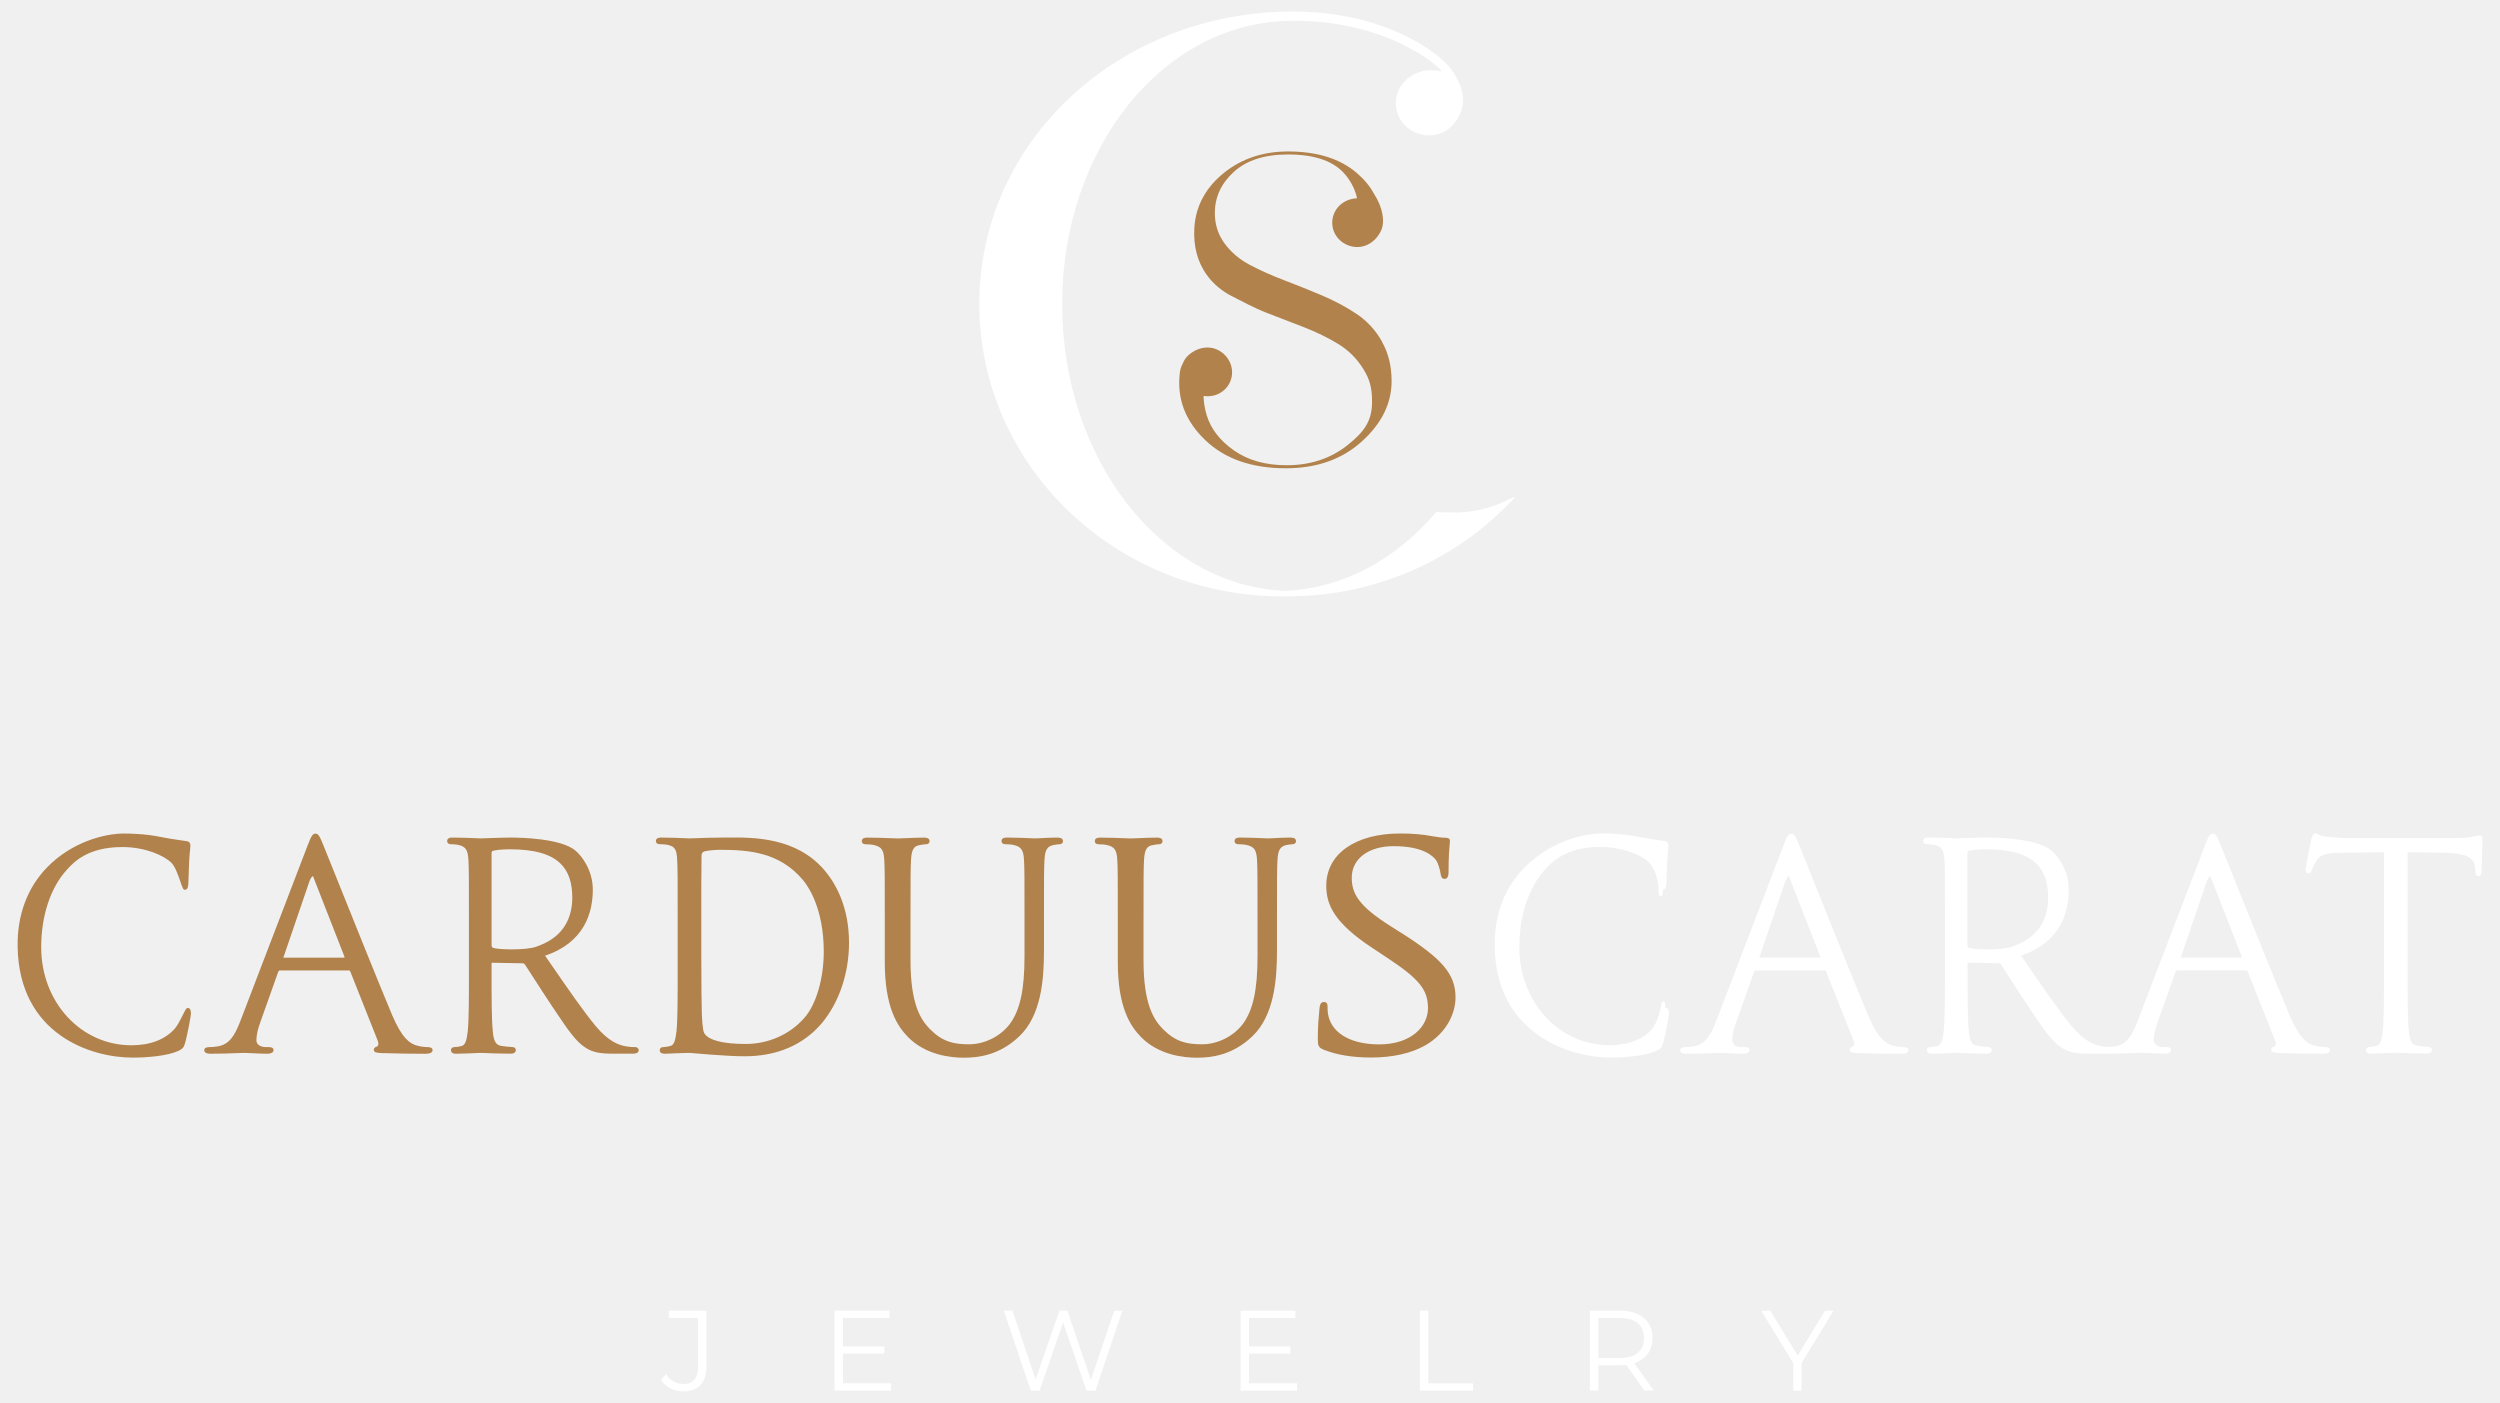
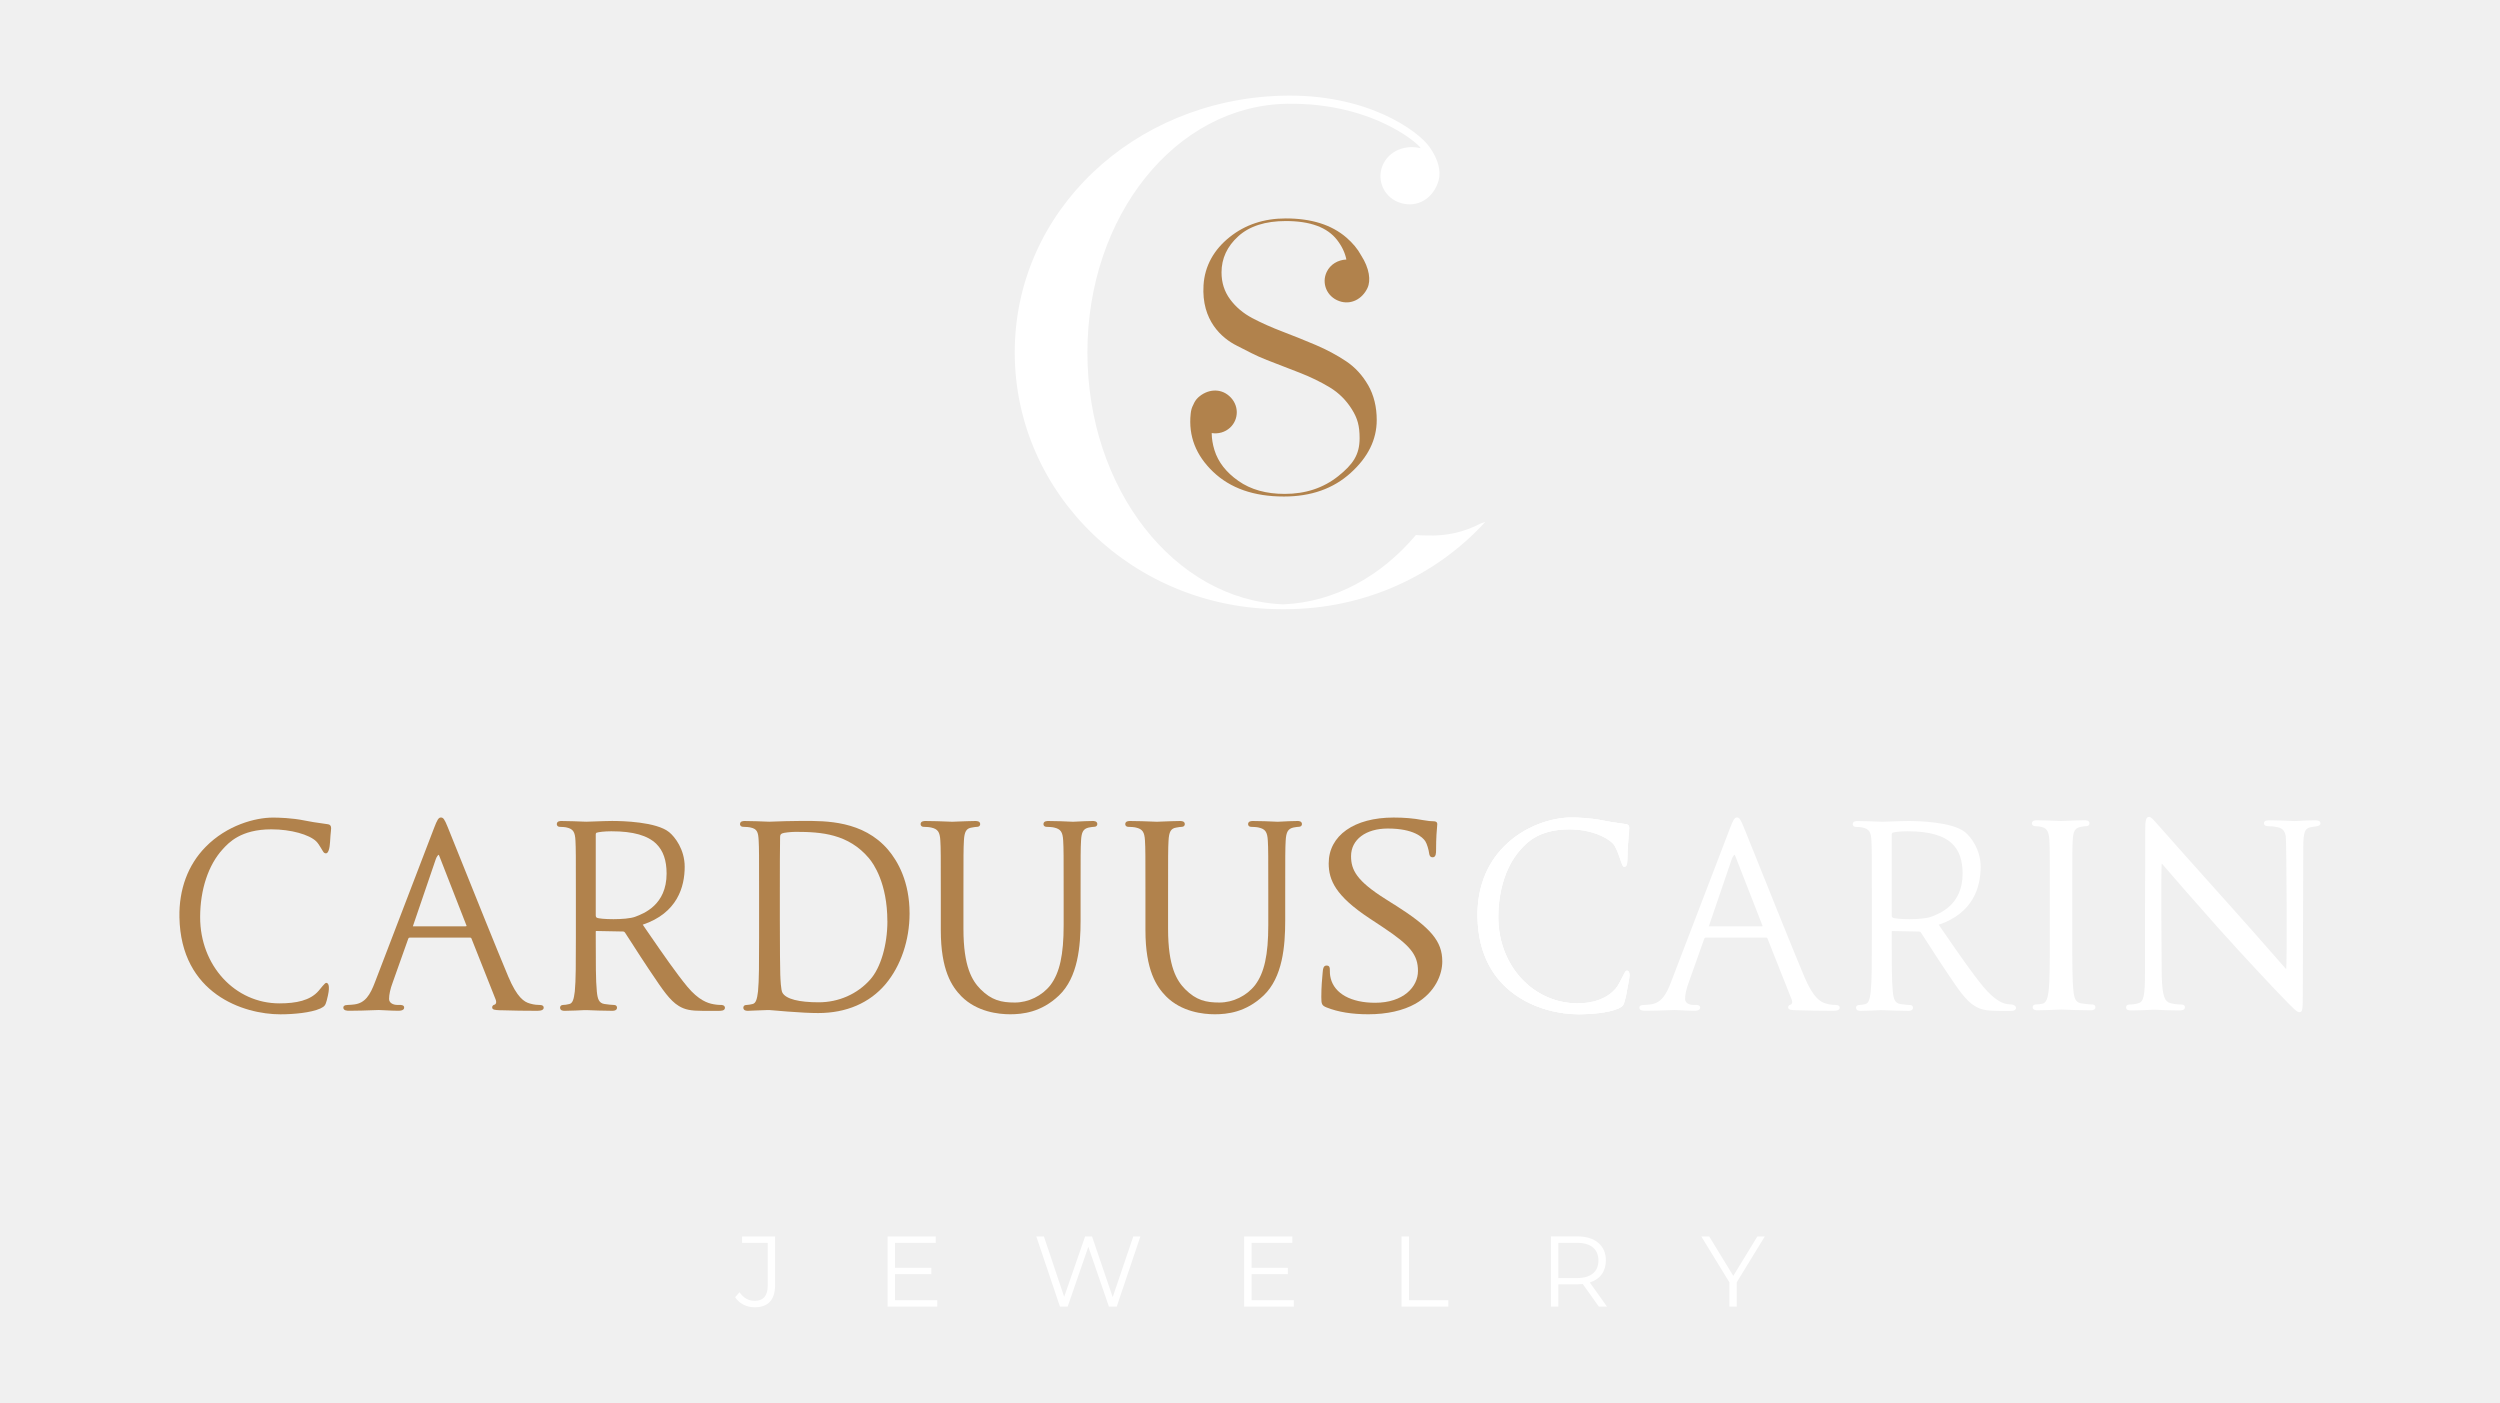
- <svg xmlns="http://www.w3.org/2000/svg" id="_Слой_1" version="1.1" viewBox="0 0 534.62 300">
+ <svg xmlns="http://www.w3.org/2000/svg" id="_Слой_1" data-name="Слой_1" version="1.1" viewBox="0 0 534.62 300">
  <defs>
    <style>
      .st0 {
        fill: #fff;
      }

      .st1 {
        fill: #b1824c;
      }
    </style>
  </defs>
  <g>
-     <path class="st1" d="M40.15,215.56c-.31,0-.48.32-1.09,1.55-.47.94-1.05,2.11-1.63,2.8-2.04,2.36-5.26,3.62-9.32,3.62-10.82,0-19.3-9.21-19.3-20.98,0-6.74,2.01-12.79,5.52-16.59,1.42-1.56,4.39-4.82,11.83-4.82,4.82,0,8.81,1.74,10.49,3.36.8.77,1.48,2.74,1.93,4.05.46,1.33.59,1.73.94,1.73.68,0,.73-.85.77-1.54.02-.39.04-.89.05-1.51.02-.82.05-1.84.11-2.99.06-1.32.15-2.1.21-2.62.04-.34.06-.57.06-.78,0-.55-.24-.87-.73-.95-.57-.09-1.1-.16-1.63-.24-1.32-.19-2.57-.37-4.01-.67-3.18-.66-6.52-.73-7.81-.73-4.33,0-11.22,1.87-16.39,7.15-4.3,4.38-6.51,10.31-6.38,17.14.35,18.65,15.62,23.63,24.59,23.63,3.19,0,7.43-.37,9.75-1.42,1.04-.52,1.2-.72,1.54-1.94.52-2,1.18-5.58,1.18-6.07,0-1.08-.46-1.19-.66-1.19h-.02Z" />
-     <path class="st1" d="M91.48,223.92c-.3,0-1.36-.03-2.39-.35-1.39-.38-3.1-1.45-5.25-6.54-2.74-6.52-8.56-21.01-12.03-29.67-1.42-3.53-2.44-6.08-2.71-6.74-.78-1.94-1.08-2.35-1.66-2.35s-.91.57-1.66,2.54l-14.37,37.5c-1.22,3.23-2.44,5.16-5.08,5.49-.49.06-1.05.12-1.48.12-.97,0-1.17.35-1.17.65,0,.77,1.01.77,1.49.77,2.01,0,4.24-.08,5.71-.14.7-.03,1.22-.04,1.44-.04.27,0,.86.03,1.54.06,1.02.05,2.3.12,3.21.12,1.24,0,1.43-.48,1.43-.77,0-.65-.78-.65-1.11-.65h-.57c-.96,0-1.99-.46-1.99-1.46,0-1.06.31-2.46.87-3.95l3.79-10.67c.12-.28.25-.31.37-.31h14.73c.18,0,.22.03.3.18l5.89,14.85c.16.4.18.75.06,1-.08.18-.21.24-.24.25-.58.14-.66.5-.66.7,0,.61.71.64,1.88.7h.3c2.9.09,5.87.14,8.83.14,1.03,0,1.55-.26,1.55-.77,0-.43-.33-.65-.98-.65h-.04ZM60.59,204.78s0-.03.02-.04l5.57-16.3c.23-.66.6-1.08.72-1.08,0,0,.05.03.11.2l6.7,17.15s-.14.08-.27.08h-12.85Z" />
-     <path class="st1" d="M135.82,223.92c-.31,0-1.04,0-2.03-.18-1.41-.25-3.6-.97-6.35-4.25-2.71-3.28-5.87-7.86-9.53-13.17l-1.35-1.95c8.43-2.83,10.21-9.21,10.21-14.1,0-4.22-2.38-7.29-3.79-8.44-3.12-2.52-11.41-2.72-13.88-2.72-1.04,0-3.05.07-4.51.12-.88.03-1.58.06-1.79.06-.07,0-.32,0-.71-.03-1.14-.05-3.52-.15-5.33-.15-.31,0-1.14,0-1.14.77,0,.37.31.65.72.65.46,0,1.35.06,1.75.17,1.5.36,1.97,1.07,2.08,3.18.11,1.92.11,3.62.11,13.03v10.63c0,5.9,0,10.55-.26,13.07-.23,1.85-.5,2.89-1.33,3.08-.58.15-1.15.23-1.53.23-.49,0-.72.33-.72.65,0,.77.83.77,1.14.77,1.36,0,3.94-.13,4.79-.17h.23c.06,0,.28,0,.63,0,1.19.05,3.68.16,5.94.16,1.03,0,1.14-.54,1.14-.77,0-.32-.22-.65-.72-.65-.45,0-1.6-.12-2.36-.24-1.33-.2-1.67-1.23-1.84-3.07-.27-2.52-.27-7.18-.27-13.07v-1.45c0-.15.03-.19.08-.2l6.58.12c.2,0,.29.05.46.24.45.66,1.17,1.78,2,3.08,1.13,1.76,2.53,3.94,3.82,5.86l.68,1.01c2.68,4,4.45,6.64,6.62,7.95,1.48.9,2.91,1.19,5.87,1.19h3.79c.63,0,1.57,0,1.57-.77,0-.35-.35-.65-.77-.65h0ZM105.12,182.42c0-.23.08-.38.23-.45.48-.16,1.86-.34,3.49-.35h.2c5.22,0,8.78,1.01,10.87,3.1,1.66,1.65,2.47,4.01,2.47,7.2,0,7.65-5.56,9.74-7.66,10.52-2.25.84-8.71.65-9.35.21-.17-.12-.25-.26-.25-.49v-19.75h0Z" />
-     <path class="st1" d="M155.67,179.11h-1.02c-2.22,0-4.54.09-5.93.14-.63.02-1.08.04-1.28.04-.07,0-.32,0-.71-.03-1.14-.05-3.52-.15-5.33-.15-.31,0-1.14,0-1.14.77,0,.15.06.65.88.65.46,0,1.35.06,1.75.17,1.53.37,1.81,1.08,1.92,3.18.11,1.92.11,3.62.11,13.03v10.63c0,5.9,0,10.55-.26,13.07-.23,1.85-.5,2.89-1.33,3.08-.48.12-.9.18-1.43.23-.76,0-.82.5-.82.65,0,.77.83.77,1.14.77.38,0,.85-.03,1.35-.05.58-.03,1.18-.07,1.76-.07,1.03-.06,1.89-.06,2.12-.06.12,0,.69.05,1.4.11.78.07,1.83.16,3.01.25,3.06.24,5.56.36,7.45.36,6.84,0,12.51-2.44,16.41-7.05,3.71-4.42,5.84-10.69,5.84-17.21,0-7.73-2.86-12.71-5.25-15.53-6.06-7.08-15.18-7.02-20.63-6.99h0ZM176.16,203.49c0,5.82-1.65,11.41-4.2,14.24-3.1,3.51-7.66,5.52-12.5,5.52s-7.93-.79-8.84-2.28c-.41-.63-.5-3.4-.54-4.45-.05-1.09-.11-6.4-.11-13.09v-7.49c0-4.56,0-10.81.05-12.86,0-.61.14-.78.5-.96.34-.19,2.22-.39,3.33-.39,6.29,0,12.85.5,17.85,6.45,1.05,1.24,4.46,6.01,4.46,15.31h0Z" />
-     <path class="st1" d="M226.11,179.11c-1.15,0-2.73.08-3.77.14-.49.03-.85.04-.98.04-.09,0-.37,0-.79-.03-1.17-.05-3.34-.15-5.21-.15-.33,0-1.19,0-1.19.77,0,.38.31.65.74.65.51,0,1.43.06,1.86.17,1.6.36,2.09,1.07,2.21,3.18.11,1.92.11,3.62.11,13.03v7.55c0,7.26-.96,11.63-3.22,14.62-2.05,2.61-5.37,4.24-8.66,4.24s-5.65-.54-8.34-3.24c-2.06-2.09-4.16-5.48-4.16-14.71v-8.45c0-9.41,0-11.1.11-13.03.12-2.17.58-2.97,1.86-3.17.66-.12.99-.18,1.37-.18.43,0,.74-.27.74-.65,0-.77-.87-.77-1.19-.77-1.1,0-2.89.07-4.2.13-.69.03-1.23.05-1.41.05-.16,0-.59-.02-1.19-.04-1.33-.05-3.55-.14-5.32-.14-.33,0-1.19,0-1.19.77,0,.38.31.65.74.65.51,0,1.43.06,1.86.17,1.6.36,2.1,1.07,2.21,3.18.11,1.92.11,3.62.11,13.03v8.82c0,9.71,2.68,13.7,5.01,16.08,3.78,3.8,9.06,4.37,11.87,4.37,3.03,0,7.56-.47,11.86-4.55,4.7-4.45,5.3-12.1,5.3-18.26v-6.46c0-9.41,0-11.1.11-13.03.11-2.12.55-2.86,1.86-3.17.66-.12.99-.18,1.36-.18.43,0,.74-.27.74-.65,0-.77-.87-.77-1.19-.77h-.02Z" />
-     <path class="st1" d="M275.94,179.11c-1.15,0-2.73.08-3.77.14-.49.03-.85.04-.98.04-.09,0-.37,0-.79-.03-1.17-.05-3.34-.15-5.21-.15-.33,0-1.19,0-1.19.77,0,.38.31.65.74.65.51,0,1.43.06,1.86.17,1.6.36,2.09,1.07,2.21,3.18.11,1.92.11,3.62.11,13.03v7.55c0,7.26-.96,11.63-3.22,14.62-2.05,2.61-5.37,4.24-8.66,4.24s-5.65-.54-8.34-3.24c-2.06-2.09-4.16-5.48-4.16-14.71v-8.45c0-9.41,0-11.1.11-13.03.12-2.17.58-2.97,1.86-3.17.66-.12.99-.18,1.36-.18.43,0,.74-.27.74-.65,0-.77-.87-.77-1.19-.77-1.1,0-2.89.07-4.19.13-.69.03-1.23.05-1.41.05-.16,0-.59-.02-1.19-.04-1.33-.05-3.55-.14-5.32-.14-.33,0-1.19,0-1.19.77,0,.38.31.65.74.65.51,0,1.43.06,1.86.17,1.6.36,2.1,1.07,2.21,3.18.11,1.92.11,3.62.11,13.03v8.82c0,9.71,2.68,13.7,5.01,16.08,3.78,3.8,9.06,4.37,11.87,4.37,3.03,0,7.56-.47,11.86-4.55,4.7-4.45,5.3-12.1,5.3-18.26v-6.46c0-9.41,0-11.1.11-13.03.11-2.1.57-2.87,1.86-3.17.66-.12.99-.18,1.36-.18.43,0,.74-.27.74-.65,0-.77-.87-.77-1.19-.77h-.02Z" />
-     <path class="st1" d="M299.59,199.46l-2.1-1.33c-7.08-4.45-8.42-7.11-8.42-10.46,0-4.02,3.59-6.72,8.94-6.72,6.36,0,8.51,2.15,9.14,3.07.41.6.85,2.18.93,2.9.07.43.16,1.03.88,1.03.81,0,.81-1.13.81-1.68,0-3.22.18-5.13.26-5.95.02-.24.04-.39.04-.46,0-.71-.7-.71-1.04-.71-.54,0-1.09-.05-2.57-.3-2.15-.42-4.38-.61-7.03-.61-9.61,0-15.81,4.38-15.81,11.16,0,4.09,1.68,7.93,9.88,13.34l3.37,2.23c6.67,4.43,8.5,6.72,8.5,10.63s-3.58,7.74-10.44,7.74c-5.84,0-9.88-2.22-10.82-5.95-.22-.81-.22-1.62-.22-2.16,0-.46-.06-.95-.81-.95s-.84.83-.89,1.23c-.01.19-.04.43-.07.72-.12,1.22-.31,3.26-.31,5.71,0,1.7.1,2.08,1.31,2.56h0c2.83,1.11,6.15,1.65,10.15,1.65,4.5,0,8.47-.89,11.47-2.57,4.81-2.75,6.52-7.11,6.52-10.27,0-4.95-2.73-8.19-11.68-13.87v.02Z" />
+     <path class="st0" d="M158.99,279c-.73-.37-1.32-.9-1.78-1.59l.94-1.07c.83,1.23,1.91,1.84,3.24,1.84,1.86,0,2.79-1.1,2.79-3.3v-9.09h-5.49v-1.37h7.06v10.4c0,1.57-.37,2.76-1.1,3.55-.74.79-1.83,1.19-3.27,1.19-.86,0-1.65-.19-2.38-.56Z" />
+     <path class="st0" d="M200.43,278.05v1.37h-10.62v-15.01h10.3v1.37h-8.71v5.34h7.76v1.35h-7.76v5.58h9.03Z" />
+     <path class="st0" d="M243.87,264.41l-5.06,15.01h-1.67l-4.4-12.8-4.42,12.8h-1.65l-5.06-15.01h1.63l4.33,12.91,4.48-12.91h1.48l4.42,12.98,4.4-12.98h1.52Z" />
+     <path class="st0" d="M276.68,278.05v1.37h-10.62v-15.01h10.3v1.37h-8.71v5.34h7.76v1.35h-7.76v5.58h9.03Z" />
+     <path class="st0" d="M299.72,264.41h1.59v13.64h8.41v1.37h-10v-15.01Z" />
+     <path class="st0" d="M341.91,279.42l-3.43-4.83c-.39.04-.79.06-1.2.06h-4.03v4.76h-1.59v-15.01h5.62c1.92,0,3.42.46,4.5,1.37,1.09.92,1.63,2.17,1.63,3.77,0,1.17-.3,2.16-.89,2.97-.59.81-1.44,1.39-2.54,1.75l3.67,5.15h-1.74ZM340.64,272.33c.79-.66,1.18-1.58,1.18-2.77s-.39-2.15-1.18-2.8c-.79-.65-1.92-.98-3.41-.98h-3.99v7.53h3.99c1.49,0,2.62-.33,3.41-.99Z" />
+     <path class="st0" d="M371.4,274.23v5.19h-1.57v-5.19l-6.01-9.82h1.69l5.15,8.43,5.15-8.43h1.59l-6.01,9.82Z" />
  </g>
  <g>
-     <path class="st0" d="M143.37,296.9c-.83-.42-1.51-1.03-2.03-1.81l1.07-1.22c.94,1.4,2.17,2.1,3.69,2.1,2.12,0,3.18-1.25,3.18-3.76v-10.36h-6.25v-1.56h8.04v11.85c0,1.79-.42,3.14-1.26,4.04s-2.08,1.36-3.73,1.36c-.98,0-1.88-.21-2.71-.64Z" />
-     <path class="st0" d="M190.56,295.82v1.56h-12.09v-17.1h11.72v1.56h-9.92v6.08h8.84v1.54h-8.84v6.35h10.29Z" />
-     <path class="st0" d="M240.02,280.29l-5.76,17.1h-1.91l-5.01-14.58-5.03,14.58h-1.88l-5.76-17.1h1.86l4.93,14.7,5.1-14.7h1.69l5.03,14.78,5.01-14.78h1.73Z" />
-     <path class="st0" d="M277.39,295.82v1.56h-12.09v-17.1h11.72v1.56h-9.92v6.08h8.84v1.54h-8.84v6.35h10.29Z" />
-     <path class="st0" d="M303.63,280.29h1.81v15.53h9.57v1.56h-11.38v-17.1h0Z" />
-     <path class="st0" d="M351.67,297.39l-3.91-5.5c-.44.05-.9.07-1.37.07h-4.59v5.42h-1.81v-17.1h6.4c2.18,0,3.89.52,5.13,1.56s1.86,2.48,1.86,4.3c0,1.34-.34,2.46-1.01,3.38-.68.92-1.64,1.58-2.89,1.99l4.18,5.86h-1.98v.02ZM350.23,289.3c.9-.75,1.34-1.8,1.34-3.15s-.45-2.45-1.34-3.19c-.9-.74-2.19-1.11-3.88-1.11h-4.54v8.57h4.54c1.69,0,2.99-.37,3.88-1.12h0Z" />
-     <path class="st0" d="M385.26,291.48v5.91h-1.78v-5.91l-6.84-11.19h1.93l5.86,9.6,5.86-9.6h1.81l-6.84,11.19h0Z" />
+     <path class="st1" d="M292.59,82.4c-1.22-2.14-2.81-3.87-4.76-5.17-1.95-1.3-4.11-2.45-6.47-3.46-2.36-1-4.72-1.95-7.08-2.85-2.36-.9-4.52-1.86-6.47-2.89-1.95-1.03-3.54-2.37-4.76-4.03-1.22-1.65-1.83-3.57-1.83-5.74,0-2.98,1.19-5.56,3.58-7.73,2.39-2.17,5.78-3.26,10.17-3.26,5.21,0,8.86,1.34,10.95,4.03,1.04,1.34,1.71,2.74,2,4.2-1.81.07-3.45,1.04-4.22,2.68-1.12,2.37,0,5.27,2.72,6.22,2.47.86,4.9-.44,6.01-2.81.76-1.6.42-4.23-1.35-6.97-.73-1.36-1.79-2.64-3.18-3.84-3.15-2.71-7.46-4.07-12.94-4.07-4.67,0-8.67,1.33-12,3.99-3.34,2.66-5.34,6.15-5.59,10.32-.46,7.51,3.92,11.31,7.14,12.91,2,1,4.06,2.16,6.39,3.05l7.04,2.73c2.36.92,4.5,1.97,6.43,3.13,1.93,1.17,3.5,2.73,4.72,4.68,1.22,1.95,1.66,3.55,1.66,6.2,0,3.53-1.42,5.59-4.59,8.12-3.17,2.52-6.99,3.78-11.43,3.78-3.96,0-7.26-.92-9.89-2.77-2.63-1.84-4.34-4.04-5.13-6.59-.38-1.23-.58-2.45-.59-3.65,1.41.22,2.84-.16,3.92-1.15,1.93-1.78,1.98-4.89-.19-6.79-1.96-1.73-4.7-1.43-6.63.34-.43.39-.79.94-1.06,1.6-.29.52-.47,1.15-.54,1.91-.49,4.72,1.11,8.84,4.8,12.37,3.69,3.53,8.73,5.29,15.14,5.29,5.81,0,10.57-1.68,14.28-5.05,3.72-3.36,5.57-7.13,5.57-11.31,0-2.82-.61-5.3-1.83-7.45Z" />
+     <path class="st0" d="M316.65,111.94c-3.55,1.87-7.38,2.72-11.49,2.57-.8,0-1.59-.03-2.37-.1-7.44,8.82-17.4,14.38-28.4,14.83-23.24-.95-41.85-24.7-41.85-53.87s18.84-52.82,42.75-53.18c19.24-.29,29.26,9.69,28.43,9.49-3.72-.89-7.35,1.02-8.29,4.38-.94,3.36,1.17,6.91,4.95,7.55,3.43.58,6.32-1.66,7.26-5.01.53-1.89.02-4.47-1.99-7.24-2.45-3.37-13.27-11.44-31.67-10.89-31.46.93-56.98,24.58-56.98,54.9s25.51,54.9,56.98,54.9h.84c17.06,0,32.37-7.22,42.81-18.67-.32.12-.64.24-.97.34Z" />
  </g>
  <g>
-     <path class="st1" d="M295.52,73.01c-1.39-2.44-3.2-4.4-5.42-5.88-2.22-1.48-4.68-2.8-7.37-3.94-2.69-1.14-5.38-2.22-8.06-3.24-2.69-1.02-5.14-2.12-7.37-3.29-2.22-1.17-4.03-2.7-5.42-4.59-1.39-1.88-2.09-4.06-2.09-6.53,0-3.4,1.36-6.33,4.08-8.8s6.58-3.71,11.58-3.71c5.93,0,10.09,1.53,12.46,4.59,1.19,1.53,1.95,3.12,2.28,4.78-2.06.08-3.93,1.18-4.81,3.05-1.27,2.7,0,6,3.1,7.08,2.81.98,5.58-.5,6.85-3.2.86-1.82.48-4.82-1.53-7.94-.84-1.55-2.04-3.01-3.62-4.37-3.58-3.09-8.49-4.63-14.73-4.63-5.31,0-9.87,1.51-13.67,4.54-3.8,3.03-6.08,7.01-6.37,11.76-.52,8.56,4.47,12.88,8.13,14.7,2.28,1.14,4.62,2.46,7.27,3.48l8.02,3.1c2.69,1.05,5.13,2.24,7.32,3.57s3.98,3.1,5.37,5.33c1.39,2.22,1.89,4.04,1.89,7.07,0,4.02-1.61,6.37-5.23,9.24-3.61,2.87-7.95,4.31-13.02,4.31-4.51,0-8.26-1.05-11.26-3.15s-4.94-4.6-5.84-7.51c-.43-1.4-.65-2.79-.68-4.16,1.61.25,3.24-.18,4.46-1.31,2.19-2.02,2.25-5.56-.21-7.73-2.24-1.97-5.36-1.63-7.55.39-.49.45-.9,1.07-1.2,1.83-.33.59-.54,1.31-.61,2.18-.56,5.37,1.27,10.07,5.47,14.09,4.2,4.02,9.95,6.02,17.24,6.02,6.61,0,12.03-1.92,16.26-5.75s6.35-8.12,6.35-12.88c0-3.21-.69-6.04-2.09-8.48l.02-.02Z" />
-     <path class="st0" d="M322.92,106.66c-4.05,2.13-8.41,3.1-13.08,2.92-.91,0-1.81-.04-2.7-.11-8.47,10.04-19.81,16.37-32.34,16.88-26.47-1.08-47.66-28.13-47.66-61.34s21.46-60.15,48.68-60.56c21.91-.33,33.32,11.04,32.38,10.81-4.24-1.02-8.37,1.17-9.44,4.99s1.33,7.87,5.63,8.6c3.9.67,7.2-1.89,8.27-5.71.6-2.15.02-5.09-2.27-8.25-2.79-3.84-15.11-13.02-36.07-12.4-35.82,1.06-64.89,27.99-64.89,62.52s29.05,62.52,64.89,62.52h.96c19.43,0,36.86-8.23,48.75-21.26-.37.14-.73.27-1.11.39Z" />
-   </g>
-   <g>
-     <path class="st0" d="M530.32,178.62c-.13,0-.29.04-.53.1-.25.06-.58.14-1.03.21-.92.2-2.18.3-3.73.3h-23.39c-.65,0-2.7-.13-4.2-.3-.87-.07-1.38-.33-1.75-.51-.24-.12-.43-.21-.63-.21-.39,0-.56.51-.79,1.28l-.03.1c-.06.27-1.18,5.68-1.18,6.34,0,.77.42.83.55.83.48,0,.68-.4.81-.79.16-.42.31-.82.89-1.82.78-1.33,1.95-1.73,5.21-1.79,1.31-.03,3.05-.05,4.79-.06,1.62,0,3.23-.03,4.5-.05v25.25c0,5.9,0,10.55-.26,13.07-.23,1.85-.5,2.89-1.33,3.08-.58.15-1.16.23-1.53.23-.49,0-.72.33-.72.65,0,.77.83.77,1.14.77,1.14,0,3.15-.09,4.35-.14.47-.02.81-.04.88-.04.06,0,.28,0,.63.02,1.19.05,3.68.16,5.94.16,1.03,0,1.14-.54,1.14-.77,0-.32-.22-.65-.72-.65-.45,0-1.6-.12-2.36-.24-1.33-.2-1.67-1.23-1.84-3.07-.27-2.52-.27-7.18-.27-13.07v-25.25c1.09.03,2.5.04,3.92.05,1.54.02,3.08.03,4.2.06,5.32.12,6.16,1.62,6.29,3.03,0,.13.01.25.03.37.01.09.02.19.02.31.04.61.08,1.3.71,1.3.16,0,.66-.08.66-1.07,0-.25.02-.99.05-1.92.05-1.51.11-3.59.11-4.72,0-.38,0-1.01-.56-1.01l.03-.03Z" />
-     <path class="st0" d="M356.25,215.56c-.06,0-.11.02-.17.04.03-.3.05-.51.05-.58,0-.48-.11-.91-.37-.91-.32,0-.43.24-.53.91-.16,1.09-.85,3.74-1.98,5.07-.47.55-1.02,1.03-1.61,1.45-1.94,1.29-4.46,1.97-7.44,1.97-10.82,0-19.3-9.21-19.3-20.98,0-6.74,2.01-12.79,5.52-16.59,1.42-1.56,4.39-4.82,11.83-4.82,4.13,0,7.64,1.28,9.62,2.66.21.16.41.33.58.49,1.39,1.33,2.24,3.8,2.24,6.16,0,.85.05,1.27.43,1.27.32,0,.43-.36.48-1.27v-.17c.68,0,.73-.85.77-1.54.02-.39.04-.89.05-1.51.02-.82.05-1.84.11-2.99.06-1.32.15-2.1.21-2.62.04-.34.06-.57.06-.78,0-.55-.24-.87-.73-.95-.57-.09-1.1-.16-1.63-.24-1.32-.19-2.57-.37-4.01-.67-3.18-.66-6.52-.73-7.81-.73-3.61,0-9,1.31-13.7,4.81-5.22,3.75-9.45,10.01-9.28,19.48.16,8.53,3.48,14.1,7.81,17.66,5.21,4.46,12.05,5.97,16.99,5.97,3.19,0,7.43-.37,9.75-1.42,1.04-.52,1.2-.72,1.54-1.94.52-2,1.18-5.58,1.18-6.07,0-1.08-.46-1.19-.66-1.19v.03Z" />
-     <path class="st0" d="M407.09,223.92c-.3,0-1.36-.03-2.39-.35-1.39-.38-3.1-1.45-5.25-6.54-2.75-6.54-8.58-21.06-12.06-29.74-1.4-3.49-2.41-6.01-2.68-6.67-.78-1.94-1.08-2.35-1.66-2.35s-.91.57-1.66,2.54l-14.37,37.5c-1.22,3.23-2.44,5.16-5.08,5.49-.49.06-1.05.12-1.48.12-.97,0-1.17.35-1.17.65,0,.77,1.01.77,1.49.77,2.01,0,4.24-.08,5.71-.14.7-.03,1.22-.04,1.44-.04.27,0,.86.03,1.54.06,1.02.05,2.3.12,3.21.12,1.24,0,1.43-.48,1.43-.77,0-.65-.78-.65-1.11-.65h-.57c-.96,0-1.99-.46-1.99-1.46,0-1.06.31-2.46.87-3.95l3.79-10.67c.12-.28.25-.31.37-.31h14.73c.18,0,.22.03.3.18l5.89,14.85c.16.4.18.75.06,1-.08.18-.21.24-.24.25-.58.14-.66.5-.66.7,0,.61.71.64,1.88.7h.3c2.9.09,5.87.14,8.83.14,1.03,0,1.55-.26,1.55-.77,0-.43-.33-.65-.98-.65h-.04ZM389.31,204.7s-.14.08-.27.08h-12.83s0-.03.02-.04l5.57-16.3c.23-.66.6-1.08.72-1.08,0,0,.05.03.11.2l6.7,17.15h-.02Z" />
-     <path class="st0" d="M497.22,223.92c-.3,0-1.36-.03-2.39-.35-1.39-.38-3.1-1.45-5.25-6.54-2.75-6.54-8.58-21.06-12.06-29.74-1.4-3.49-2.41-6.01-2.68-6.67-.78-1.94-1.08-2.35-1.66-2.35s-.91.57-1.66,2.54l-14.37,37.5c-1.22,3.23-2.44,5.16-5.08,5.49-.37.04-.78.09-1.15.11-.38-.02-.89-.06-1.5-.17-1.41-.25-3.6-.97-6.35-4.25-2.71-3.28-5.87-7.85-9.52-13.16l-1.36-1.97c8.43-2.83,10.21-9.21,10.21-14.1,0-4.22-2.38-7.29-3.79-8.44-3.12-2.52-11.41-2.72-13.88-2.72-1.04,0-3.05.07-4.51.12-.88.03-1.58.06-1.79.06-.07,0-.32,0-.7-.03-1.14-.05-3.52-.15-5.33-.15-.31,0-1.14,0-1.14.77,0,.37.31.65.72.65.46,0,1.35.06,1.75.17,1.5.36,1.97,1.07,2.08,3.18.11,1.92.11,3.62.11,13.03v10.63c0,5.9,0,10.55-.27,13.07-.23,1.85-.5,2.89-1.33,3.08-.58.15-1.15.23-1.53.23-.49,0-.72.33-.72.65,0,.77.83.77,1.14.77,1.36,0,3.95-.13,4.8-.17h.23c.06,0,.29,0,.63,0,1.19.05,3.68.16,5.94.16,1.03,0,1.14-.54,1.14-.77,0-.32-.22-.65-.72-.65-.45,0-1.6-.12-2.36-.24-1.33-.2-1.67-1.23-1.84-3.07-.26-2.52-.26-7.18-.26-13.07v-1.45c0-.15.03-.19.08-.2l6.58.12c.2,0,.29.05.46.24.45.66,1.17,1.78,2,3.08,1.13,1.76,2.53,3.94,3.82,5.86l.68,1.01c2.68,4,4.45,6.64,6.62,7.95,1.48.9,2.9,1.19,5.87,1.19h4.04c2.01,0,4.24-.08,5.71-.14.7-.03,1.22-.04,1.44-.04.27,0,.86.03,1.54.06,1.02.05,2.3.12,3.21.12,1.24,0,1.43-.48,1.43-.77,0-.65-.78-.65-1.11-.65h-.57c-.96,0-1.99-.46-1.99-1.46,0-1.06.31-2.46.87-3.95l3.79-10.67c.12-.28.25-.31.37-.31h14.73c.18,0,.22.03.3.18l5.89,14.85c.16.4.18.75.06,1-.09.18-.21.24-.24.25-.58.14-.66.5-.66.7,0,.61.71.64,1.88.7h.3c2.9.09,5.87.14,8.83.14,1.03,0,1.55-.26,1.55-.77,0-.43-.33-.65-.98-.65h-.05ZM479.44,204.7s-.14.08-.27.08h-12.83s0-.03.02-.04l5.57-16.3c.23-.66.6-1.08.72-1.08,0,0,.05.03.11.2l6.7,17.15h-.02ZM420.73,182.42c0-.23.08-.38.23-.45.48-.16,1.86-.34,3.49-.35h.2c5.22,0,8.78,1.01,10.87,3.1,1.66,1.65,2.47,4.01,2.47,7.2,0,7.66-5.56,9.74-7.66,10.52-2.25.84-8.7.65-9.35.21-.17-.12-.25-.26-.25-.49v-19.75h0Z" />
+     <g>
+       <path class="st1" d="M69.75,210.18c-.27,0-1.1,1.1-1.62,1.71-1.79,2.08-4.82,2.68-8.38,2.68-9.5,0-16.95-8.09-16.95-18.42,0-5.92,1.77-11.23,4.85-14.57,1.25-1.37,3.85-4.23,10.38-4.23,4.23,0,8.11,1.14,9.58,2.56.7.67,1.43,2.25,1.68,2.43,1,.71,1.23-1.25,1.29-2.26.06-1.16.13-1.85.18-2.3.03-.3.05-.5.05-.68,0-.48-.21-.76-.64-.83-.5-.08-.97-.14-1.43-.21-1.16-.16-2.26-.32-3.53-.58-2.79-.58-5.72-.64-6.85-.64-3.8,0-9.85,1.64-14.39,6.27-3.78,3.85-5.71,9.05-5.6,15.05.31,16.38,13.72,20.75,21.59,20.75,2.8,0,6.52-.33,8.56-1.25.91-.46,1.05-.63,1.35-1.7.46-1.76.46-2.3.46-2.73,0-.95-.41-1.05-.58-1.05Z" />
+       <path class="st1" d="M115.41,214.91c-.26,0-1.2-.02-2.1-.31-1.22-.33-2.72-1.27-4.61-5.74-2.41-5.73-7.52-18.45-10.57-26.05-1.24-3.1-2.14-5.34-2.38-5.92-.69-1.7-.95-2.07-1.46-2.07s-.8.5-1.46,2.23l-12.62,32.93c-1.07,2.84-2.14,4.53-4.46,4.82-.43.05-.93.1-1.3.1-.85,0-1.03.31-1.03.57,0,.68.88.68,1.31.68,1.77,0,3.72-.07,5.01-.12.61-.02,1.07-.04,1.27-.04.24,0,.76.03,1.35.06.9.05,2.02.1,2.82.1,1.09,0,1.25-.42,1.25-.68,0-.57-.68-.57-.98-.57h-.5c-.84,0-1.75-.4-1.75-1.28,0-.93.27-2.16.76-3.47l3.33-9.37c.1-.25.22-.27.32-.27h12.93c.16,0,.19.03.27.16l5.17,13.04c.14.35.16.66.06.88-.07.16-.19.21-.21.22-.51.12-.58.44-.58.62,0,.53.62.56,1.65.61h.26c2.55.08,5.15.12,7.75.12.91,0,1.36-.23,1.36-.68,0-.38-.29-.57-.86-.57ZM88.29,198.1s0-.02.01-.04l4.89-14.32c.2-.58.53-.95.63-.95,0,0,.04.03.09.17l5.88,15.06s-.12.07-.24.07h-11.27Z" />
+       <path class="st1" d="M154.35,214.91c-.27,0-.92,0-1.78-.16-1.24-.22-3.16-.85-5.57-3.73-2.38-2.88-5.16-6.9-8.37-11.56l-1.18-1.72c7.4-2.49,8.97-8.09,8.97-12.38,0-3.71-2.09-6.4-3.33-7.41-2.74-2.22-10.02-2.39-12.18-2.39-.92,0-2.68.06-3.96.11-.77.03-1.38.05-1.58.05-.06,0-.28,0-.62-.02-1-.04-3.09-.13-4.68-.13-.27,0-1,0-1,.68,0,.33.27.57.63.57.41,0,1.19.05,1.54.15,1.32.32,1.73.94,1.82,2.79.09,1.69.09,3.18.09,11.44v9.33c0,5.18,0,9.27-.23,11.48-.2,1.63-.44,2.54-1.17,2.7-.51.13-1.01.2-1.35.2-.43,0-.63.29-.63.57,0,.68.73.68,1,.68,1.2,0,3.46-.11,4.21-.15h.2c.05,0,.25,0,.55.01,1.05.04,3.23.14,5.22.14.91,0,1-.47,1-.68,0-.28-.19-.57-.63-.57-.4,0-1.41-.1-2.07-.21-1.17-.18-1.47-1.08-1.62-2.69-.23-2.21-.23-6.3-.23-11.48v-1.27c0-.13.03-.16.07-.17l5.77.11c.17,0,.25.04.4.21.4.58,1.03,1.56,1.75,2.7.99,1.54,2.22,3.46,3.36,5.15l.6.89c2.35,3.51,3.91,5.83,5.82,6.98,1.3.79,2.55,1.04,5.15,1.04h3.33c.55,0,1.38,0,1.38-.68,0-.31-.31-.57-.67-.57ZM127.39,178.47c0-.2.07-.34.2-.4.42-.14,1.64-.3,3.06-.3.06,0,.12,0,.18,0,4.58,0,7.71.89,9.55,2.72,1.46,1.45,2.17,3.52,2.17,6.32,0,6.72-4.89,8.55-6.72,9.24-1.98.74-7.64.57-8.21.19-.15-.1-.22-.23-.22-.43v-17.34Z" />
+       <path class="st1" d="M171.77,175.56c-.31,0-.61,0-.89,0-1.95,0-3.99.08-5.21.12-.55.02-.95.04-1.12.04-.06,0-.28,0-.62-.02-1-.04-3.09-.13-4.68-.13-.27,0-1,0-1,.68,0,.13.06.57.77.57.41,0,1.19.05,1.54.15,1.34.32,1.59.95,1.68,2.79.09,1.69.09,3.18.09,11.44v9.33c0,5.18,0,9.27-.23,11.48-.2,1.63-.44,2.54-1.17,2.7-.42.11-.79.16-1.25.2-.67,0-.72.44-.72.57,0,.68.73.68,1,.68.33,0,.74-.02,1.19-.05.51-.03,1.04-.06,1.55-.06.91-.05,1.66-.05,1.86-.05.11,0,.6.04,1.23.1.69.06,1.61.14,2.64.22,2.69.21,4.89.32,6.54.32,6,0,10.99-2.14,14.41-6.19,3.26-3.88,5.13-9.39,5.13-15.12,0-6.79-2.51-11.16-4.61-13.63-5.32-6.21-13.33-6.17-18.11-6.14ZM189.77,196.98c0,5.11-1.45,10.02-3.69,12.51-2.73,3.08-6.73,4.85-10.98,4.85s-6.97-.69-7.76-2.01c-.36-.55-.44-2.99-.48-3.9-.04-.96-.09-5.62-.09-11.49v-6.58c0-4,0-9.49.05-11.29,0-.54.12-.68.43-.84.3-.17,1.95-.34,2.92-.34,5.52,0,11.28.44,15.67,5.66.92,1.09,3.92,5.28,3.92,13.44Z" />
+       <path class="st1" d="M233.63,175.57c-1.01,0-2.4.07-3.31.12-.43.02-.75.04-.86.04-.08,0-.33-.01-.69-.03-1.02-.05-2.93-.13-4.58-.13-.29,0-1.05,0-1.05.68,0,.33.27.57.65.57.44,0,1.26.05,1.63.15,1.4.32,1.84.94,1.94,2.79.1,1.69.1,3.18.1,11.44v6.63c0,6.38-.85,10.21-2.83,12.84-1.8,2.3-4.72,3.72-7.61,3.72s-4.97-.48-7.33-2.84c-1.81-1.84-3.66-4.81-3.66-12.92v-7.42c0-8.26,0-9.75.1-11.44.1-1.91.51-2.61,1.63-2.79.58-.1.87-.16,1.2-.16.38,0,.65-.24.65-.57,0-.68-.76-.68-1.05-.68-.97,0-2.54.07-3.68.11-.61.03-1.08.05-1.24.05-.14,0-.52-.02-1.05-.04-1.17-.05-3.12-.12-4.67-.12-.29,0-1.05,0-1.05.68,0,.33.27.57.65.57.45,0,1.26.05,1.63.15,1.4.32,1.84.94,1.94,2.79.1,1.69.1,3.18.1,11.44v7.74c0,8.53,2.35,12.03,4.4,14.12,3.32,3.34,7.95,3.84,10.42,3.84,2.66,0,6.64-.41,10.42-3.99,4.12-3.9,4.65-10.62,4.65-16.04v-5.67c0-8.26,0-9.75.1-11.44.1-1.86.48-2.51,1.63-2.79.58-.1.87-.16,1.2-.16.38,0,.65-.24.65-.57,0-.68-.76-.68-1.05-.68Z" />
+       <path class="st1" d="M277.39,175.57c-1.01,0-2.4.07-3.31.12-.43.02-.75.04-.86.04-.08,0-.33-.01-.69-.03-1.02-.05-2.93-.13-4.58-.13-.29,0-1.05,0-1.05.68,0,.33.27.57.65.57.44,0,1.26.05,1.63.15,1.4.32,1.84.94,1.94,2.79.1,1.69.1,3.18.1,11.44v6.63c0,6.38-.85,10.22-2.83,12.84-1.8,2.3-4.72,3.72-7.61,3.72s-4.97-.48-7.33-2.84c-1.81-1.84-3.66-4.81-3.66-12.92v-7.42c0-8.26,0-9.75.1-11.44.1-1.91.51-2.61,1.63-2.79.58-.1.87-.16,1.2-.16.38,0,.65-.24.65-.57,0-.68-.76-.68-1.05-.68-.97,0-2.54.07-3.68.11-.61.03-1.08.05-1.24.05-.14,0-.52-.02-1.05-.04-1.17-.05-3.12-.12-4.67-.12-.29,0-1.05,0-1.05.68,0,.33.27.57.65.57.44,0,1.26.05,1.63.15,1.4.32,1.84.94,1.94,2.79.1,1.69.1,3.18.1,11.44v7.74c0,8.53,2.35,12.03,4.4,14.12,3.32,3.34,7.95,3.84,10.42,3.84,2.66,0,6.64-.41,10.42-3.99,4.12-3.9,4.65-10.62,4.65-16.04v-5.67c0-8.26,0-9.75.1-11.44.1-1.84.5-2.52,1.63-2.79.58-.1.87-.16,1.2-.16.38,0,.65-.24.65-.57,0-.68-.76-.68-1.05-.68Z" />
+       <path class="st1" d="M298.15,193.44l-1.84-1.17c-6.22-3.91-7.39-6.24-7.39-9.19,0-3.53,3.15-5.9,7.85-5.9,5.59,0,7.47,1.89,8.02,2.7.36.53.75,1.91.82,2.55.06.38.14.9.78.9.71,0,.71-.99.71-1.47,0-2.82.16-4.5.23-5.22.02-.21.03-.34.03-.4,0-.62-.62-.62-.91-.62-.48,0-.96-.04-2.26-.26-1.89-.36-3.85-.53-6.17-.53-8.43,0-13.88,3.85-13.88,9.8,0,3.59,1.48,6.96,8.67,11.72l2.96,1.96c5.86,3.89,7.46,5.9,7.46,9.33s-3.15,6.8-9.16,6.8c-5.13,0-8.68-1.95-9.5-5.22-.19-.71-.19-1.42-.19-1.9,0-.4-.06-.84-.71-.84s-.74.72-.78,1.08c-.01.16-.03.38-.06.63-.1,1.07-.27,2.86-.27,5.01,0,1.5.09,1.83,1.15,2.25h0c2.48.98,5.4,1.45,8.92,1.45,3.96,0,7.44-.78,10.07-2.26,4.22-2.41,5.73-6.24,5.73-9.02,0-4.35-2.4-7.2-10.25-12.18Z" />
+     </g>
+     <g>
+       <g>
+         <path class="st0" d="M392.56,214.91c-.26,0-1.2-.02-2.1-.31-1.22-.33-2.72-1.27-4.61-5.74-2.42-5.74-7.53-18.5-10.59-26.12-1.23-3.06-2.12-5.28-2.36-5.85-.69-1.7-.95-2.07-1.46-2.07s-.8.5-1.46,2.23l-12.62,32.93c-1.07,2.84-2.14,4.53-4.46,4.82-.43.05-.93.1-1.3.1-.85,0-1.03.31-1.03.57,0,.68.88.68,1.31.68,1.77,0,3.72-.07,5.01-.12.61-.02,1.07-.04,1.27-.04.24,0,.76.03,1.35.06.9.05,2.02.1,2.82.1,1.09,0,1.25-.42,1.25-.68,0-.57-.68-.57-.98-.57h-.5c-.84,0-1.75-.4-1.75-1.28,0-.93.27-2.16.76-3.47l3.33-9.37c.1-.25.22-.27.32-.27h12.93c.16,0,.19.03.27.16l5.17,13.04c.14.35.16.66.06.88-.07.16-.19.21-.21.22-.51.12-.58.44-.58.62,0,.53.62.56,1.65.61h.26c2.55.08,5.15.12,7.75.12.91,0,1.36-.23,1.36-.68,0-.38-.29-.57-.86-.57ZM376.94,198.03s-.12.07-.24.07h-11.27s0-.02.01-.04l4.89-14.32c.2-.58.53-.95.63-.95,0,0,.04.03.09.17l5.88,15.06Z" />
+         <path class="st0" d="M429.71,214.76c-1.26.03-3.16-.85-5.57-3.73-2.38-2.88-5.15-6.9-8.36-11.55l-1.19-1.73c7.4-2.49,8.97-8.09,8.97-12.38,0-3.71-2.09-6.4-3.33-7.41-2.74-2.22-10.02-2.39-12.18-2.39-.92,0-2.68.06-3.96.11-.77.03-1.38.05-1.58.05-.06,0-.28,0-.62-.02-1-.04-3.09-.13-4.68-.13-.27,0-1,0-1,.68,0,.33.27.57.63.57.41,0,1.19.05,1.54.15,1.32.32,1.73.94,1.82,2.79.09,1.69.09,3.18.09,11.44v9.33c0,5.18,0,9.27-.23,11.48-.2,1.63-.44,2.54-1.17,2.7-.51.13-1.01.2-1.35.2-.43,0-.63.29-.63.57,0,.68.73.68,1,.68,1.2,0,3.47-.11,4.21-.15h.2c.05,0,.25,0,.55.01,1.05.04,3.23.14,5.22.14.91,0,1-.47,1-.68,0-.28-.19-.57-.63-.57-.4,0-1.41-.1-2.07-.21-1.17-.18-1.47-1.08-1.62-2.69-.23-2.21-.23-6.3-.23-11.48v-1.27c0-.13.03-.16.07-.17l5.77.11c.17,0,.25.04.4.21.4.58,1.03,1.56,1.75,2.7.99,1.54,2.22,3.46,3.36,5.15l.6.89c2.35,3.51,3.91,5.83,5.82,6.98,1.3.79,2.55,1.04,5.15,1.04,0,0,2.35,0,2.56,0,1.52.07,1.52-1.45-.31-1.4ZM404.76,196.24c-.15-.1-.22-.23-.22-.43v-17.34c0-.2.07-.34.2-.4.42-.14,1.64-.3,3.06-.3.06,0,.12,0,.18,0,4.58,0,7.71.89,9.55,2.72,1.46,1.45,2.17,3.52,2.17,6.32,0,6.72-4.89,8.55-6.73,9.24-1.98.74-7.64.57-8.21.19Z" />
+       </g>
+       <path class="st0" d="M447.23,214.8c-.28,0-1.33-.1-2.06-.21-1.28-.18-1.61-1.08-1.77-2.69-.25-2.21-.25-6.51-.25-11.49v-9.34c0-8.27,0-9.76.1-11.45.1-1.88.51-2.56,1.68-2.79.6-.1.9-.16,1.23-.16.39,0,.67-.24.67-.58,0-.68-.78-.68-1.08-.68-1.09,0-3.01.08-4.16.13-.45.02-.77.03-.84.03s-.37-.01-.8-.03c-1.1-.05-3.14-.13-4.35-.13-.29,0-1.08,0-1.08.68,0,.33.28.58.67.58.3,0,.95.04,1.52.21,1,.24,1.44,1.03,1.54,2.74.1,1.69.1,3.18.1,11.45v9.34c0,4.98,0,9.27-.25,11.48-.21,1.57-.5,2.58-1.33,2.75-.43.1-.97.15-1.27.15-.74,0-.82.4-.82.58,0,.68.78.68,1.07.68,1.09,0,3.01-.08,4.16-.13.45-.02.77-.03.84-.03.06,0,.28,0,.61.02,1.16.04,3.56.14,5.72.14.85,0,1.02-.37,1.02-.68,0-.14-.06-.58-.87-.58Z" />
+       <path class="st0" d="M495.07,175.42c-1.39,0-2.61.07-3.42.12-.42.02-.74.04-.92.04s-.57-.02-1.09-.04c-1.07-.05-2.67-.12-4.22-.12-.48,0-1.28,0-1.28.63,0,.29.17.63.97.63.31,0,1.13.03,2.13.26.86.23,1.33.7,1.57,1.87.15.7.33,28.72.06,28.42-.85-.96-1.98-2.25-3.29-3.74-2.28-2.6-5.12-5.84-7.79-8.81-7.92-8.83-15.49-17.33-16.24-18.21-.13-.14-.28-.31-.45-.5-.69-.79-1.13-1.28-1.53-1.28-.7,0-.82.9-.82,2.91.02,4.87.01,5.91,0,7.64-.02,1.92-.05,4.81-.05,14.92v7.86c0,4.85-.28,6.18-1.36,6.5-.65.22-1.49.3-2.01.3-.49,0-.67.31-.67.58,0,.68.7.68,1.08.68,1.59,0,3.13-.08,4.05-.12.41-.02.71-.04.85-.04.13,0,.38.01.75.03.96.05,2.58.13,4.67.13.32,0,1.18,0,1.18-.68,0-.27-.17-.58-.67-.58-.14,0-1.39,0-2.48-.31-1.12-.34-1.7-1.35-1.81-5.92,0,0-.22-24.2.03-23.91,2.46,2.86,7.3,8.43,12.18,13.9,5.45,6.09,12.79,13.88,13.33,14.39,2.84,2.95,3.39,3.48,3.91,3.48.64,0,.72-.41.72-4.03l.1-31c0-3.62.36-4.25,1.57-4.52.61-.11.91-.16,1.32-.21.52-.08.78-.29.78-.63,0-.63-.77-.63-1.18-.63Z" />
+       <path class="st0" d="M347.38,210.18c-.27,0-1.1,1.1-1.62,1.71-1.79,2.08-4.82,2.68-8.38,2.68-9.5,0-16.95-8.09-16.95-18.42,0-5.92,1.77-11.23,4.85-14.57,1.25-1.37,3.85-4.23,10.38-4.23,4.23,0,8.11,1.14,9.58,2.56.7.67,1.43,2.25,1.68,2.43,1,.71,1.23-1.25,1.29-2.26.06-1.16.13-1.85.18-2.3.03-.3.05-.5.05-.68,0-.48-.21-.76-.64-.83-.5-.08-.97-.14-1.43-.21-1.16-.16-2.26-.32-3.53-.58-2.79-.58-5.72-.64-6.85-.64-3.8,0-9.85,1.64-14.39,6.27-3.78,3.85-5.71,9.05-5.6,15.05.31,16.38,13.72,20.75,21.59,20.75,2.8,0,6.52-.33,8.56-1.25.91-.46,1.05-.63,1.35-1.7.46-1.76.46-2.3.46-2.73,0-.95-.41-1.05-.58-1.05Z" />
+     </g>
+     <path class="st0" d="M347.91,207.57c-.27,0-.43.28-.96,1.36-.41.82-.92,1.85-1.44,2.46-1.79,2.08-4.62,3.17-8.18,3.17-9.5,0-16.95-8.09-16.95-18.42,0-5.92,1.77-11.23,4.85-14.57,1.25-1.37,3.85-4.23,10.38-4.23,4.23,0,7.74,1.53,9.21,2.95.7.67,1.3,2.41,1.69,3.55.4,1.17.52,1.52.83,1.52.59,0,.64-.75.67-1.35.02-.34.03-.79.05-1.32.02-.72.04-1.62.1-2.63.06-1.16.13-1.85.18-2.3.03-.3.05-.5.05-.68,0-.48-.21-.76-.64-.83-.5-.08-.97-.14-1.43-.21-1.16-.16-2.26-.32-3.53-.58-2.79-.58-5.72-.64-6.85-.64-3.8,0-9.85,1.64-14.39,6.27-3.78,3.85-5.71,9.05-5.6,15.05.31,16.38,13.72,20.75,21.59,20.75,2.8,0,6.52-.33,8.56-1.25.91-.46,1.05-.63,1.35-1.7.46-1.76,1.04-4.9,1.04-5.33,0-.95-.41-1.05-.58-1.05Z" />
+     <path class="st0" d="M347.91,207.57c-.27,0-.43.28-.96,1.36-.41.82-.92,1.85-1.44,2.46-1.79,2.08-4.62,3.17-8.18,3.17-9.5,0-16.95-8.09-16.95-18.42,0-5.92,1.77-11.23,4.85-14.57,1.25-1.37,3.85-4.23,10.38-4.23,4.23,0,7.74,1.53,9.21,2.95.7.67,1.3,2.41,1.69,3.55.4,1.17.52,1.52.83,1.52.59,0,.64-.75.67-1.35.02-.34.03-.79.05-1.32.02-.72.04-1.62.1-2.63.06-1.16.13-1.85.18-2.3.03-.3.05-.5.05-.68,0-.48-.21-.76-.64-.83-.5-.08-.97-.14-1.43-.21-1.16-.16-2.26-.32-3.53-.58-2.79-.58-5.72-.64-6.85-.64-3.8,0-9.85,1.64-14.39,6.27-3.78,3.85-5.71,9.05-5.6,15.05.31,16.38,13.72,20.75,21.59,20.75,2.8,0,6.52-.33,8.56-1.25.91-.46,1.05-.63,1.35-1.7.46-1.76,1.04-4.9,1.04-5.33,0-.95-.41-1.05-.58-1.05Z" />
  </g>
</svg>
